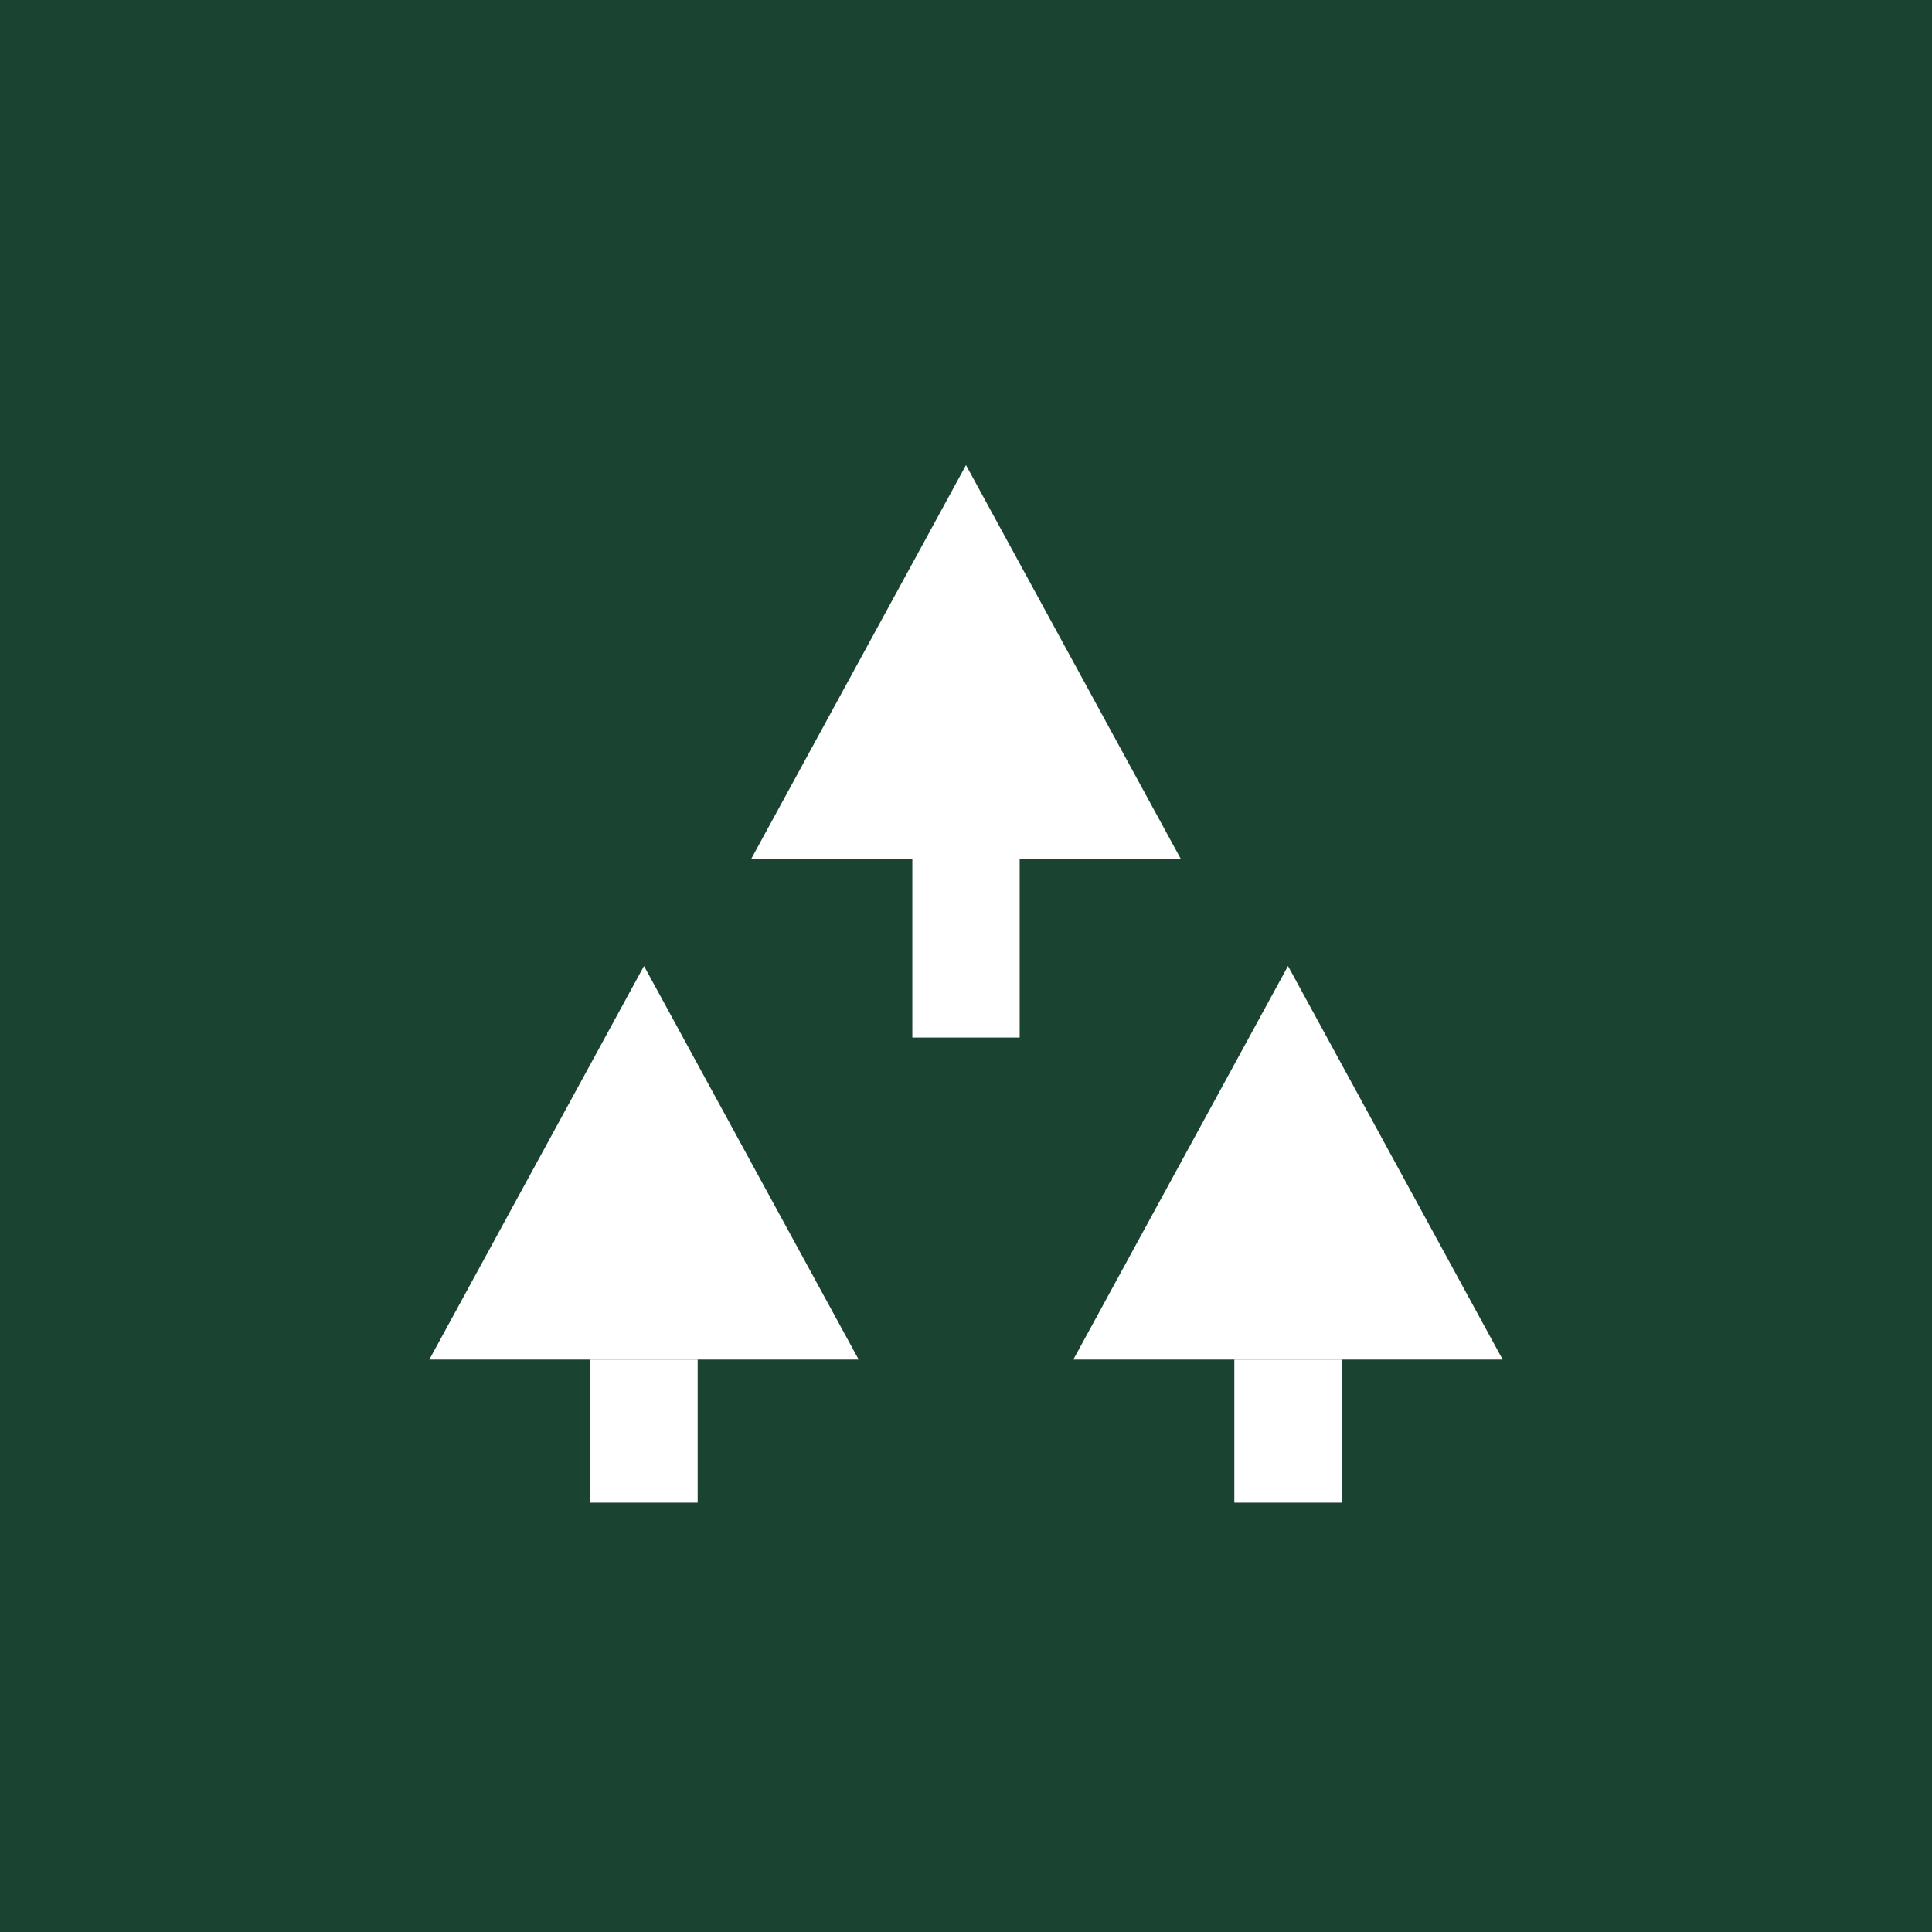
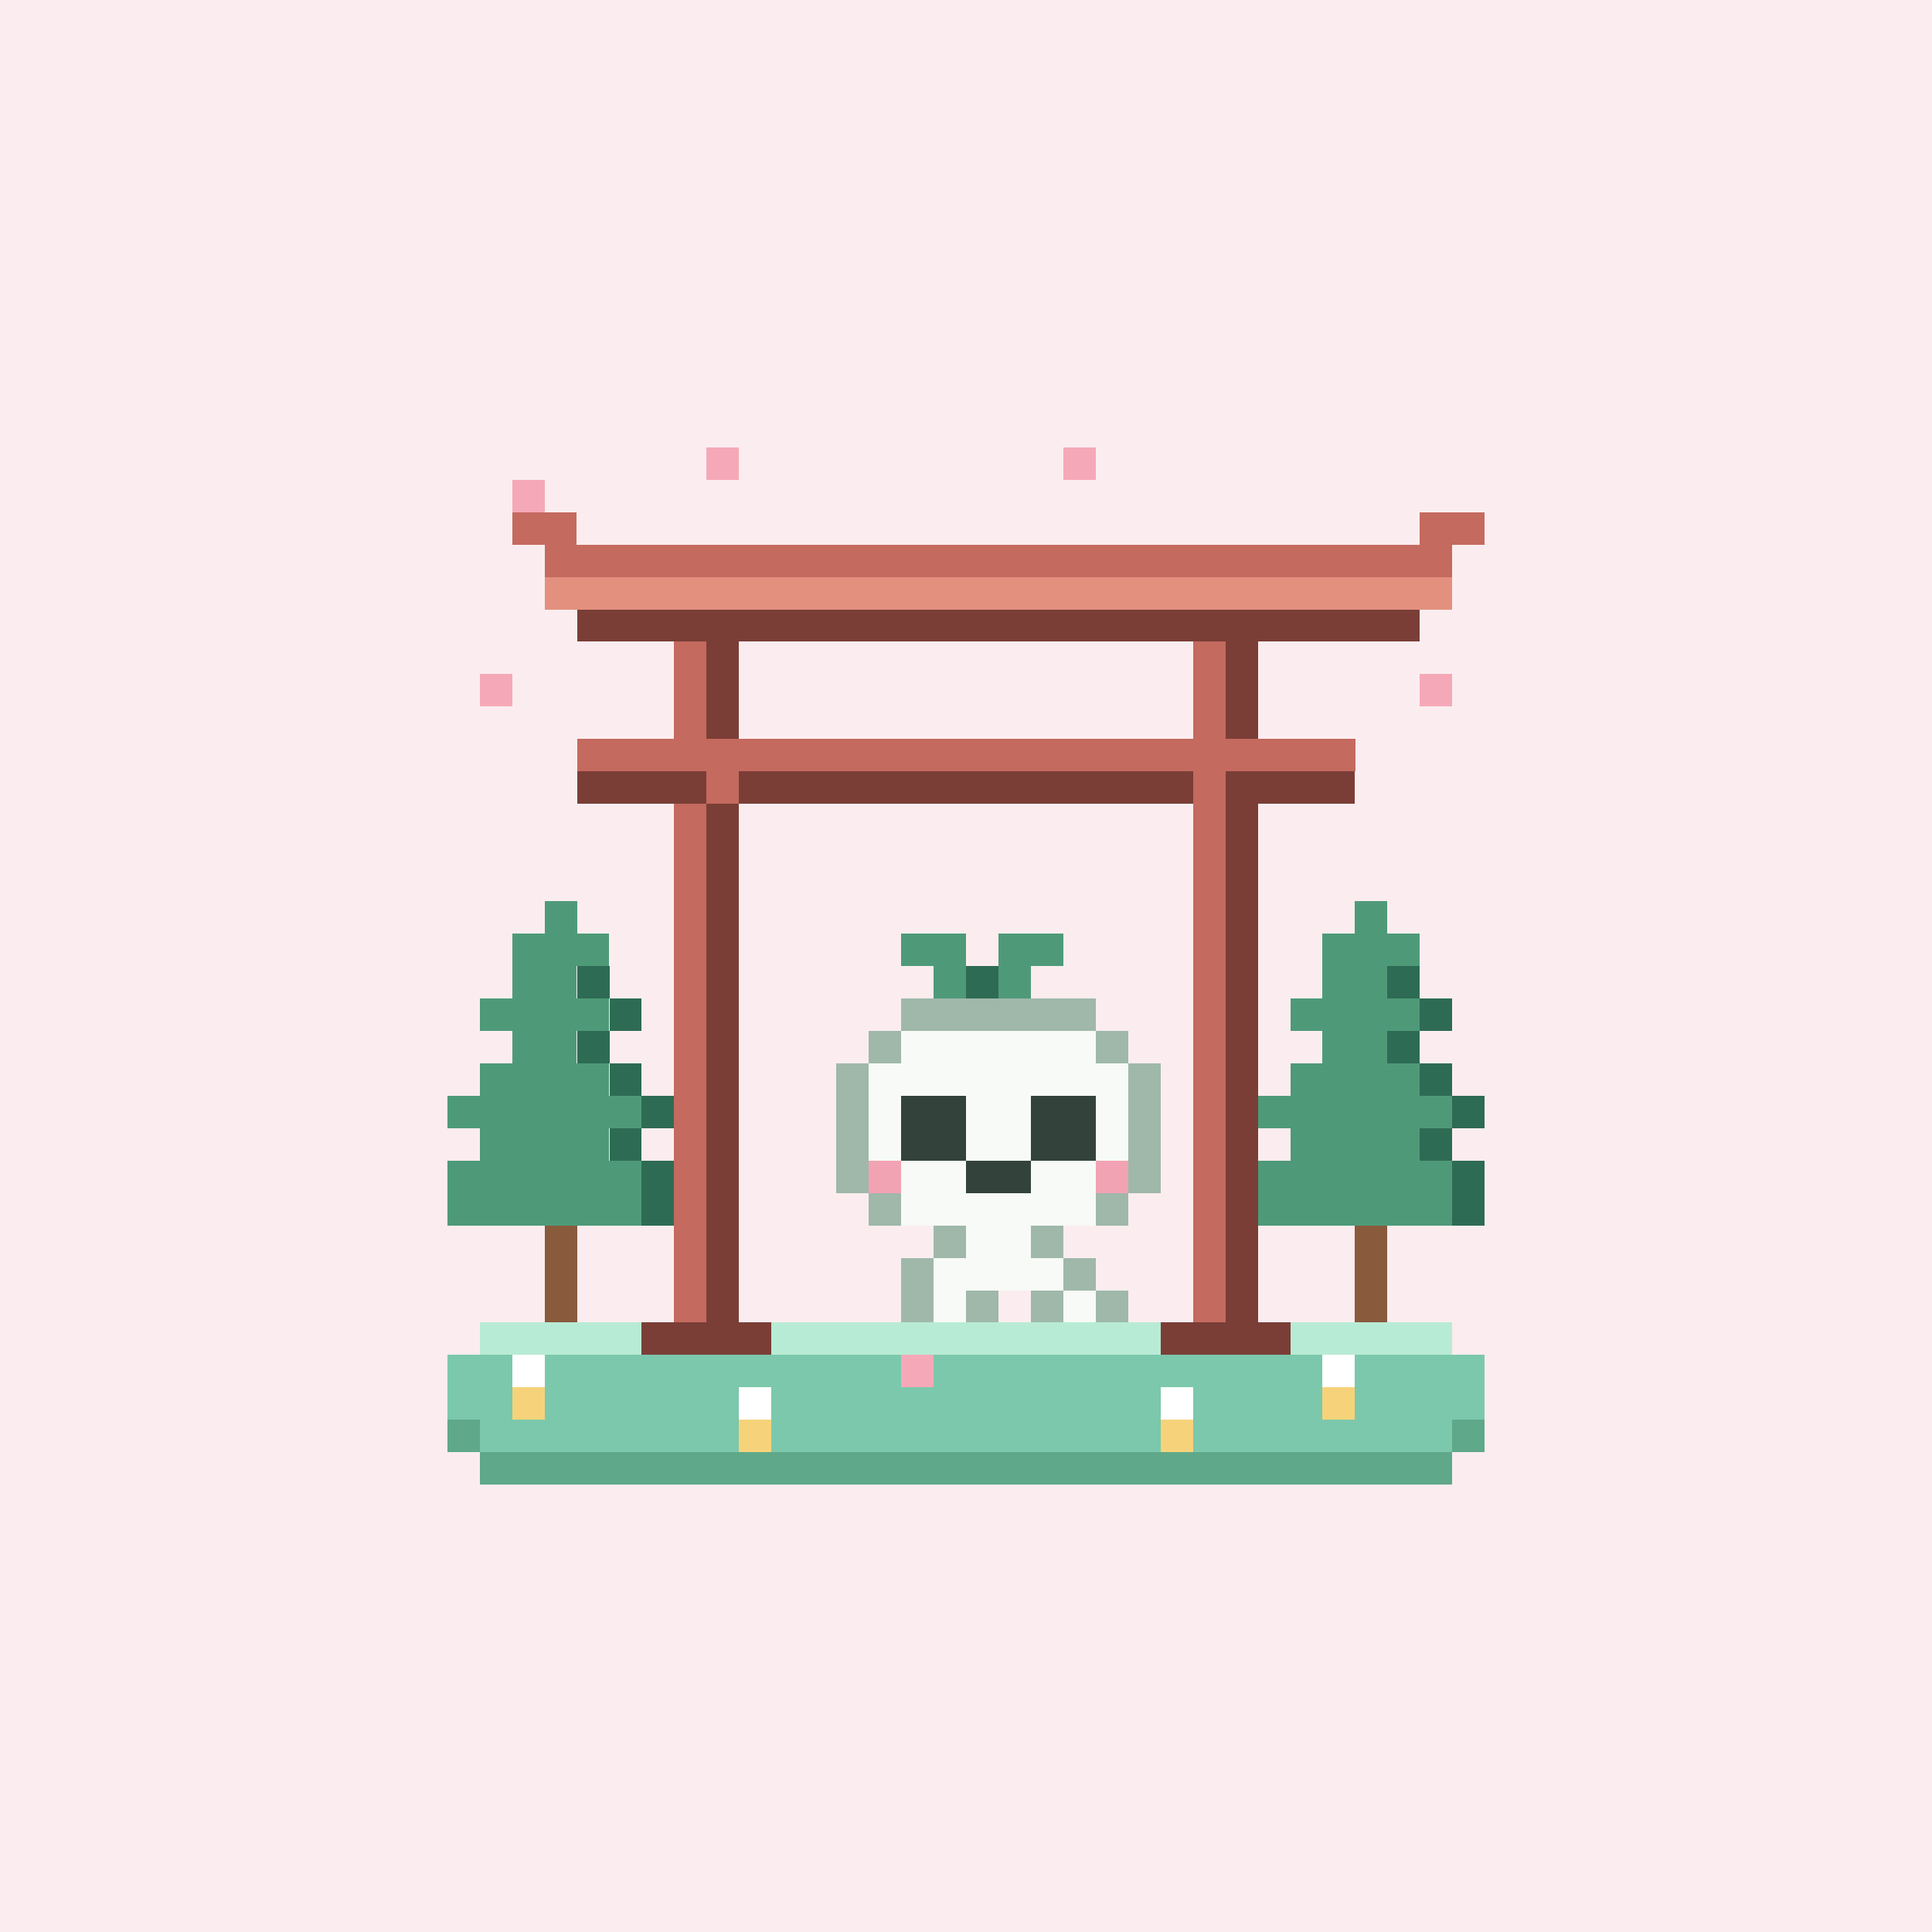
- <svg xmlns="http://www.w3.org/2000/svg" viewBox="0 0 108 108" width="512" height="512">
-   <rect width="108" height="108" fill="#1B4332" />
-   <g fill="#FFFFFF">
-     <path d="M54,26 L66,48 L42,48 Z" />
-     <path d="M51,48 h6 v10 h-6 Z" />
-     <path d="M36,54 L48,76 L24,76 Z" />
-     <path d="M33,76 h6 v8 h-6 Z" />
-     <path d="M72,54 L84,76 L60,76 Z" />
-     <path d="M69,76 h6 v8 h-6 Z" />
-   </g>
+ <svg xmlns="http://www.w3.org/2000/svg" viewBox="0 0 320 320" width="512" height="512" shape-rendering="crispEdges">
+   <rect width="320" height="320" fill="#FBEDEF" />
+   <rect x="117.04" y="74.07" width="5.37" height="5.37" fill="#F5A9B8" />
+   <rect x="176.11" y="74.07" width="5.37" height="5.37" fill="#F5A9B8" />
+   <rect x="84.81" y="79.44" width="5.37" height="5.37" fill="#F5A9B8" />
+   <rect x="84.81" y="84.81" width="10.74" height="5.37" fill="#C46A5E" />
+   <rect x="235.19" y="84.81" width="10.74" height="5.37" fill="#C46A5E" />
+   <rect x="90.19" y="90.19" width="150.37" height="5.37" fill="#C46A5E" />
+   <rect x="90.19" y="95.56" width="150.37" height="5.37" fill="#E3907F" />
+   <rect x="95.56" y="100.93" width="139.63" height="5.37" fill="#7A3E37" />
+   <rect x="111.67" y="106.30" width="5.37" height="5.37" fill="#C46A5E" />
+   <rect x="117.04" y="106.30" width="5.37" height="5.37" fill="#7A3E37" />
+   <rect x="197.59" y="106.30" width="5.37" height="5.37" fill="#C46A5E" />
+   <rect x="202.96" y="106.30" width="5.37" height="5.37" fill="#7A3E37" />
+   <rect x="79.44" y="111.67" width="5.37" height="5.37" fill="#F5A9B8" />
+   <rect x="111.67" y="111.67" width="5.37" height="5.37" fill="#C46A5E" />
+   <rect x="117.04" y="111.67" width="5.37" height="5.37" fill="#7A3E37" />
+   <rect x="197.59" y="111.67" width="5.37" height="5.37" fill="#C46A5E" />
+   <rect x="202.96" y="111.67" width="5.37" height="5.37" fill="#7A3E37" />
+   <rect x="235.19" y="111.67" width="5.37" height="5.37" fill="#F5A9B8" />
+   <rect x="111.67" y="117.04" width="5.37" height="5.37" fill="#C46A5E" />
+   <rect x="117.04" y="117.04" width="5.37" height="5.37" fill="#7A3E37" />
+   <rect x="197.59" y="117.04" width="5.37" height="5.37" fill="#C46A5E" />
+   <rect x="202.96" y="117.04" width="5.37" height="5.37" fill="#7A3E37" />
+   <rect x="95.56" y="122.41" width="128.89" height="5.37" fill="#C46A5E" />
+   <rect x="95.56" y="127.78" width="21.48" height="5.37" fill="#7A3E37" />
+   <rect x="117.04" y="127.78" width="5.37" height="5.37" fill="#C46A5E" />
+   <rect x="122.41" y="127.78" width="75.19" height="5.37" fill="#7A3E37" />
+   <rect x="197.59" y="127.78" width="5.37" height="5.37" fill="#C46A5E" />
+   <rect x="202.96" y="127.78" width="21.48" height="5.37" fill="#7A3E37" />
+   <rect x="111.67" y="133.15" width="5.37" height="5.37" fill="#C46A5E" />
+   <rect x="117.04" y="133.15" width="5.37" height="5.37" fill="#7A3E37" />
+   <rect x="197.59" y="133.15" width="5.37" height="5.37" fill="#C46A5E" />
+   <rect x="202.96" y="133.15" width="5.37" height="5.37" fill="#7A3E37" />
+   <rect x="111.67" y="138.52" width="5.37" height="5.37" fill="#C46A5E" />
+   <rect x="117.04" y="138.52" width="5.37" height="5.37" fill="#7A3E37" />
+   <rect x="197.59" y="138.52" width="5.37" height="5.37" fill="#C46A5E" />
+   <rect x="202.96" y="138.52" width="5.37" height="5.37" fill="#7A3E37" />
+   <rect x="111.67" y="143.89" width="5.37" height="5.37" fill="#C46A5E" />
+   <rect x="117.04" y="143.89" width="5.37" height="5.37" fill="#7A3E37" />
+   <rect x="197.59" y="143.89" width="5.37" height="5.37" fill="#C46A5E" />
+   <rect x="202.96" y="143.89" width="5.37" height="5.37" fill="#7A3E37" />
+   <rect x="90.19" y="149.26" width="5.37" height="5.37" fill="#4E9A78" />
+   <rect x="111.67" y="149.26" width="5.37" height="5.37" fill="#C46A5E" />
+   <rect x="117.04" y="149.26" width="5.37" height="5.37" fill="#7A3E37" />
+   <rect x="197.59" y="149.26" width="5.37" height="5.37" fill="#C46A5E" />
+   <rect x="202.96" y="149.26" width="5.37" height="5.37" fill="#7A3E37" />
+   <rect x="224.44" y="149.26" width="5.37" height="5.37" fill="#4E9A78" />
+   <rect x="84.81" y="154.63" width="16.11" height="5.37" fill="#4E9A78" />
+   <rect x="111.67" y="154.63" width="5.37" height="5.37" fill="#C46A5E" />
+   <rect x="117.04" y="154.63" width="5.37" height="5.37" fill="#7A3E37" />
+   <rect x="149.26" y="154.63" width="10.74" height="5.37" fill="#4E9A78" />
+   <rect x="165.37" y="154.63" width="10.74" height="5.37" fill="#4E9A78" />
+   <rect x="197.59" y="154.63" width="5.37" height="5.37" fill="#C46A5E" />
+   <rect x="202.96" y="154.63" width="5.37" height="5.37" fill="#7A3E37" />
+   <rect x="219.07" y="154.63" width="16.11" height="5.37" fill="#4E9A78" />
+   <rect x="84.81" y="160.00" width="10.74" height="5.37" fill="#4E9A78" />
+   <rect x="95.56" y="160.00" width="5.37" height="5.37" fill="#2E6B54" />
+   <rect x="111.67" y="160.00" width="5.37" height="5.37" fill="#C46A5E" />
+   <rect x="117.04" y="160.00" width="5.37" height="5.37" fill="#7A3E37" />
+   <rect x="154.63" y="160.00" width="5.37" height="5.37" fill="#4E9A78" />
+   <rect x="160.00" y="160.00" width="5.37" height="5.37" fill="#2E6B54" />
+   <rect x="165.37" y="160.00" width="5.37" height="5.37" fill="#4E9A78" />
+   <rect x="197.59" y="160.00" width="5.37" height="5.37" fill="#C46A5E" />
+   <rect x="202.96" y="160.00" width="5.37" height="5.37" fill="#7A3E37" />
+   <rect x="219.07" y="160.00" width="10.74" height="5.37" fill="#4E9A78" />
+   <rect x="229.81" y="160.00" width="5.37" height="5.37" fill="#2E6B54" />
+   <rect x="79.44" y="165.37" width="21.48" height="5.37" fill="#4E9A78" />
+   <rect x="100.93" y="165.37" width="5.37" height="5.37" fill="#2E6B54" />
+   <rect x="111.67" y="165.37" width="5.37" height="5.37" fill="#C46A5E" />
+   <rect x="117.04" y="165.37" width="5.37" height="5.37" fill="#7A3E37" />
+   <rect x="149.26" y="165.37" width="32.22" height="5.37" fill="#9FB8AA" />
+   <rect x="197.59" y="165.37" width="5.37" height="5.37" fill="#C46A5E" />
+   <rect x="202.96" y="165.37" width="5.37" height="5.37" fill="#7A3E37" />
+   <rect x="213.70" y="165.37" width="21.48" height="5.37" fill="#4E9A78" />
+   <rect x="235.19" y="165.37" width="5.37" height="5.37" fill="#2E6B54" />
+   <rect x="84.81" y="170.74" width="10.74" height="5.37" fill="#4E9A78" />
+   <rect x="95.56" y="170.74" width="5.37" height="5.37" fill="#2E6B54" />
+   <rect x="111.67" y="170.74" width="5.37" height="5.37" fill="#C46A5E" />
+   <rect x="117.04" y="170.74" width="5.37" height="5.37" fill="#7A3E37" />
+   <rect x="143.89" y="170.74" width="5.37" height="5.37" fill="#9FB8AA" />
+   <rect x="149.26" y="170.74" width="32.22" height="5.37" fill="#F7FAF6" />
+   <rect x="181.48" y="170.74" width="5.37" height="5.37" fill="#9FB8AA" />
+   <rect x="197.59" y="170.74" width="5.37" height="5.37" fill="#C46A5E" />
+   <rect x="202.96" y="170.74" width="5.37" height="5.37" fill="#7A3E37" />
+   <rect x="219.07" y="170.74" width="10.74" height="5.37" fill="#4E9A78" />
+   <rect x="229.81" y="170.74" width="5.37" height="5.37" fill="#2E6B54" />
+   <rect x="79.44" y="176.11" width="21.48" height="5.37" fill="#4E9A78" />
+   <rect x="100.93" y="176.11" width="5.37" height="5.37" fill="#2E6B54" />
+   <rect x="111.67" y="176.11" width="5.37" height="5.37" fill="#C46A5E" />
+   <rect x="117.04" y="176.11" width="5.37" height="5.37" fill="#7A3E37" />
+   <rect x="138.52" y="176.11" width="5.37" height="5.37" fill="#9FB8AA" />
+   <rect x="143.89" y="176.11" width="42.96" height="5.37" fill="#F7FAF6" />
+   <rect x="186.85" y="176.11" width="5.37" height="5.37" fill="#9FB8AA" />
+   <rect x="197.59" y="176.11" width="5.37" height="5.37" fill="#C46A5E" />
+   <rect x="202.96" y="176.11" width="5.37" height="5.37" fill="#7A3E37" />
+   <rect x="213.70" y="176.11" width="21.48" height="5.37" fill="#4E9A78" />
+   <rect x="235.19" y="176.11" width="5.37" height="5.37" fill="#2E6B54" />
+   <rect x="74.07" y="181.48" width="32.22" height="5.37" fill="#4E9A78" />
+   <rect x="106.30" y="181.48" width="5.37" height="5.37" fill="#2E6B54" />
+   <rect x="111.67" y="181.48" width="5.37" height="5.37" fill="#C46A5E" />
+   <rect x="117.04" y="181.48" width="5.37" height="5.37" fill="#7A3E37" />
+   <rect x="138.52" y="181.48" width="5.37" height="5.37" fill="#9FB8AA" />
+   <rect x="143.89" y="181.48" width="5.37" height="5.37" fill="#F7FAF6" />
+   <rect x="149.26" y="181.48" width="10.74" height="5.37" fill="#33433C" />
+   <rect x="160.00" y="181.48" width="10.74" height="5.37" fill="#F7FAF6" />
+   <rect x="170.74" y="181.48" width="10.74" height="5.37" fill="#33433C" />
+   <rect x="181.48" y="181.48" width="5.37" height="5.37" fill="#F7FAF6" />
+   <rect x="186.85" y="181.48" width="5.37" height="5.37" fill="#9FB8AA" />
+   <rect x="197.59" y="181.48" width="5.37" height="5.37" fill="#C46A5E" />
+   <rect x="202.96" y="181.48" width="5.37" height="5.37" fill="#7A3E37" />
+   <rect x="208.33" y="181.48" width="32.22" height="5.37" fill="#4E9A78" />
+   <rect x="240.56" y="181.48" width="5.37" height="5.37" fill="#2E6B54" />
+   <rect x="79.44" y="186.85" width="21.48" height="5.37" fill="#4E9A78" />
+   <rect x="100.93" y="186.85" width="5.37" height="5.37" fill="#2E6B54" />
+   <rect x="111.67" y="186.85" width="5.37" height="5.37" fill="#C46A5E" />
+   <rect x="117.04" y="186.85" width="5.37" height="5.37" fill="#7A3E37" />
+   <rect x="138.52" y="186.85" width="5.37" height="5.37" fill="#9FB8AA" />
+   <rect x="143.89" y="186.85" width="5.37" height="5.37" fill="#F7FAF6" />
+   <rect x="149.26" y="186.85" width="10.74" height="5.37" fill="#33433C" />
+   <rect x="160.00" y="186.85" width="10.74" height="5.37" fill="#F7FAF6" />
+   <rect x="170.74" y="186.85" width="10.74" height="5.37" fill="#33433C" />
+   <rect x="181.48" y="186.85" width="5.37" height="5.37" fill="#F7FAF6" />
+   <rect x="186.85" y="186.85" width="5.37" height="5.37" fill="#9FB8AA" />
+   <rect x="197.59" y="186.85" width="5.37" height="5.37" fill="#C46A5E" />
+   <rect x="202.96" y="186.85" width="5.37" height="5.37" fill="#7A3E37" />
+   <rect x="213.70" y="186.85" width="21.48" height="5.37" fill="#4E9A78" />
+   <rect x="235.19" y="186.85" width="5.37" height="5.37" fill="#2E6B54" />
+   <rect x="74.07" y="192.22" width="32.22" height="5.37" fill="#4E9A78" />
+   <rect x="106.30" y="192.22" width="5.37" height="5.37" fill="#2E6B54" />
+   <rect x="111.67" y="192.22" width="5.37" height="5.37" fill="#C46A5E" />
+   <rect x="117.04" y="192.22" width="5.37" height="5.37" fill="#7A3E37" />
+   <rect x="138.52" y="192.22" width="5.37" height="5.37" fill="#9FB8AA" />
+   <rect x="143.89" y="192.22" width="5.37" height="5.37" fill="#F2A3B3" />
+   <rect x="149.26" y="192.22" width="10.74" height="5.37" fill="#F7FAF6" />
+   <rect x="160.00" y="192.22" width="10.74" height="5.37" fill="#33433C" />
+   <rect x="170.74" y="192.22" width="10.74" height="5.37" fill="#F7FAF6" />
+   <rect x="181.48" y="192.22" width="5.37" height="5.37" fill="#F2A3B3" />
+   <rect x="186.85" y="192.22" width="5.37" height="5.37" fill="#9FB8AA" />
+   <rect x="197.59" y="192.22" width="5.37" height="5.37" fill="#C46A5E" />
+   <rect x="202.96" y="192.22" width="5.37" height="5.37" fill="#7A3E37" />
+   <rect x="208.33" y="192.22" width="32.22" height="5.37" fill="#4E9A78" />
+   <rect x="240.56" y="192.22" width="5.37" height="5.37" fill="#2E6B54" />
+   <rect x="74.07" y="197.59" width="32.22" height="5.37" fill="#4E9A78" />
+   <rect x="106.30" y="197.59" width="5.37" height="5.37" fill="#2E6B54" />
+   <rect x="111.67" y="197.59" width="5.37" height="5.37" fill="#C46A5E" />
+   <rect x="117.04" y="197.59" width="5.37" height="5.37" fill="#7A3E37" />
+   <rect x="143.89" y="197.59" width="5.37" height="5.37" fill="#9FB8AA" />
+   <rect x="149.26" y="197.59" width="32.22" height="5.37" fill="#F7FAF6" />
+   <rect x="181.48" y="197.59" width="5.37" height="5.37" fill="#9FB8AA" />
+   <rect x="197.59" y="197.59" width="5.37" height="5.37" fill="#C46A5E" />
+   <rect x="202.96" y="197.59" width="5.37" height="5.37" fill="#7A3E37" />
+   <rect x="208.33" y="197.59" width="32.22" height="5.37" fill="#4E9A78" />
+   <rect x="240.56" y="197.59" width="5.37" height="5.37" fill="#2E6B54" />
+   <rect x="90.19" y="202.96" width="5.37" height="5.37" fill="#8A5A3C" />
+   <rect x="111.67" y="202.96" width="5.37" height="5.37" fill="#C46A5E" />
+   <rect x="117.04" y="202.96" width="5.37" height="5.37" fill="#7A3E37" />
+   <rect x="154.63" y="202.96" width="5.37" height="5.37" fill="#9FB8AA" />
+   <rect x="160.00" y="202.96" width="10.74" height="5.37" fill="#F7FAF6" />
+   <rect x="170.74" y="202.96" width="5.37" height="5.37" fill="#9FB8AA" />
+   <rect x="197.59" y="202.96" width="5.37" height="5.37" fill="#C46A5E" />
+   <rect x="202.96" y="202.96" width="5.37" height="5.37" fill="#7A3E37" />
+   <rect x="224.44" y="202.96" width="5.37" height="5.37" fill="#8A5A3C" />
+   <rect x="90.19" y="208.33" width="5.37" height="5.37" fill="#8A5A3C" />
+   <rect x="111.67" y="208.33" width="5.37" height="5.37" fill="#C46A5E" />
+   <rect x="117.04" y="208.33" width="5.37" height="5.37" fill="#7A3E37" />
+   <rect x="149.26" y="208.33" width="5.37" height="5.37" fill="#9FB8AA" />
+   <rect x="154.63" y="208.33" width="21.48" height="5.37" fill="#F7FAF6" />
+   <rect x="176.11" y="208.33" width="5.37" height="5.37" fill="#9FB8AA" />
+   <rect x="197.59" y="208.33" width="5.37" height="5.37" fill="#C46A5E" />
+   <rect x="202.96" y="208.33" width="5.37" height="5.37" fill="#7A3E37" />
+   <rect x="224.44" y="208.33" width="5.37" height="5.37" fill="#8A5A3C" />
+   <rect x="90.19" y="213.70" width="5.37" height="5.37" fill="#8A5A3C" />
+   <rect x="111.67" y="213.70" width="5.37" height="5.37" fill="#C46A5E" />
+   <rect x="117.04" y="213.70" width="5.37" height="5.37" fill="#7A3E37" />
+   <rect x="149.26" y="213.70" width="5.37" height="5.37" fill="#9FB8AA" />
+   <rect x="154.63" y="213.70" width="5.37" height="5.37" fill="#F7FAF6" />
+   <rect x="160.00" y="213.70" width="5.37" height="5.37" fill="#9FB8AA" />
+   <rect x="170.74" y="213.70" width="5.37" height="5.37" fill="#9FB8AA" />
+   <rect x="176.11" y="213.70" width="5.37" height="5.37" fill="#F7FAF6" />
+   <rect x="181.48" y="213.70" width="5.37" height="5.37" fill="#9FB8AA" />
+   <rect x="197.59" y="213.70" width="5.37" height="5.37" fill="#C46A5E" />
+   <rect x="202.96" y="213.70" width="5.37" height="5.37" fill="#7A3E37" />
+   <rect x="224.44" y="213.70" width="5.37" height="5.37" fill="#8A5A3C" />
+   <rect x="79.44" y="219.07" width="26.85" height="5.37" fill="#B8EBD5" />
+   <rect x="106.30" y="219.07" width="21.48" height="5.37" fill="#7A3E37" />
+   <rect x="127.78" y="219.07" width="64.44" height="5.37" fill="#B8EBD5" />
+   <rect x="192.22" y="219.07" width="21.48" height="5.37" fill="#7A3E37" />
+   <rect x="213.70" y="219.07" width="26.85" height="5.37" fill="#B8EBD5" />
+   <rect x="74.07" y="224.44" width="10.74" height="5.37" fill="#7CC8AC" />
+   <rect x="84.81" y="224.44" width="5.37" height="5.37" fill="#FFFFFF" />
+   <rect x="90.19" y="224.44" width="59.07" height="5.37" fill="#7CC8AC" />
+   <rect x="149.26" y="224.44" width="5.37" height="5.37" fill="#F5A9B8" />
+   <rect x="154.63" y="224.44" width="64.44" height="5.37" fill="#7CC8AC" />
+   <rect x="219.07" y="224.44" width="5.37" height="5.37" fill="#FFFFFF" />
+   <rect x="224.44" y="224.44" width="21.48" height="5.37" fill="#7CC8AC" />
+   <rect x="74.07" y="229.81" width="10.74" height="5.37" fill="#7CC8AC" />
+   <rect x="84.81" y="229.81" width="5.37" height="5.37" fill="#F6D37A" />
+   <rect x="90.19" y="229.81" width="32.22" height="5.37" fill="#7CC8AC" />
+   <rect x="122.41" y="229.81" width="5.37" height="5.37" fill="#FFFFFF" />
+   <rect x="127.78" y="229.81" width="64.44" height="5.37" fill="#7CC8AC" />
+   <rect x="192.22" y="229.81" width="5.37" height="5.37" fill="#FFFFFF" />
+   <rect x="197.59" y="229.81" width="21.48" height="5.37" fill="#7CC8AC" />
+   <rect x="219.07" y="229.81" width="5.37" height="5.37" fill="#F6D37A" />
+   <rect x="224.44" y="229.81" width="21.48" height="5.37" fill="#7CC8AC" />
+   <rect x="74.07" y="235.19" width="5.37" height="5.37" fill="#5FA88A" />
+   <rect x="79.44" y="235.19" width="42.96" height="5.37" fill="#7CC8AC" />
+   <rect x="122.41" y="235.19" width="5.37" height="5.37" fill="#F6D37A" />
+   <rect x="127.78" y="235.19" width="64.44" height="5.37" fill="#7CC8AC" />
+   <rect x="192.22" y="235.19" width="5.37" height="5.37" fill="#F6D37A" />
+   <rect x="197.59" y="235.19" width="42.96" height="5.37" fill="#7CC8AC" />
+   <rect x="240.56" y="235.19" width="5.37" height="5.37" fill="#5FA88A" />
+   <rect x="79.44" y="240.56" width="161.11" height="5.37" fill="#5FA88A" />
</svg>
